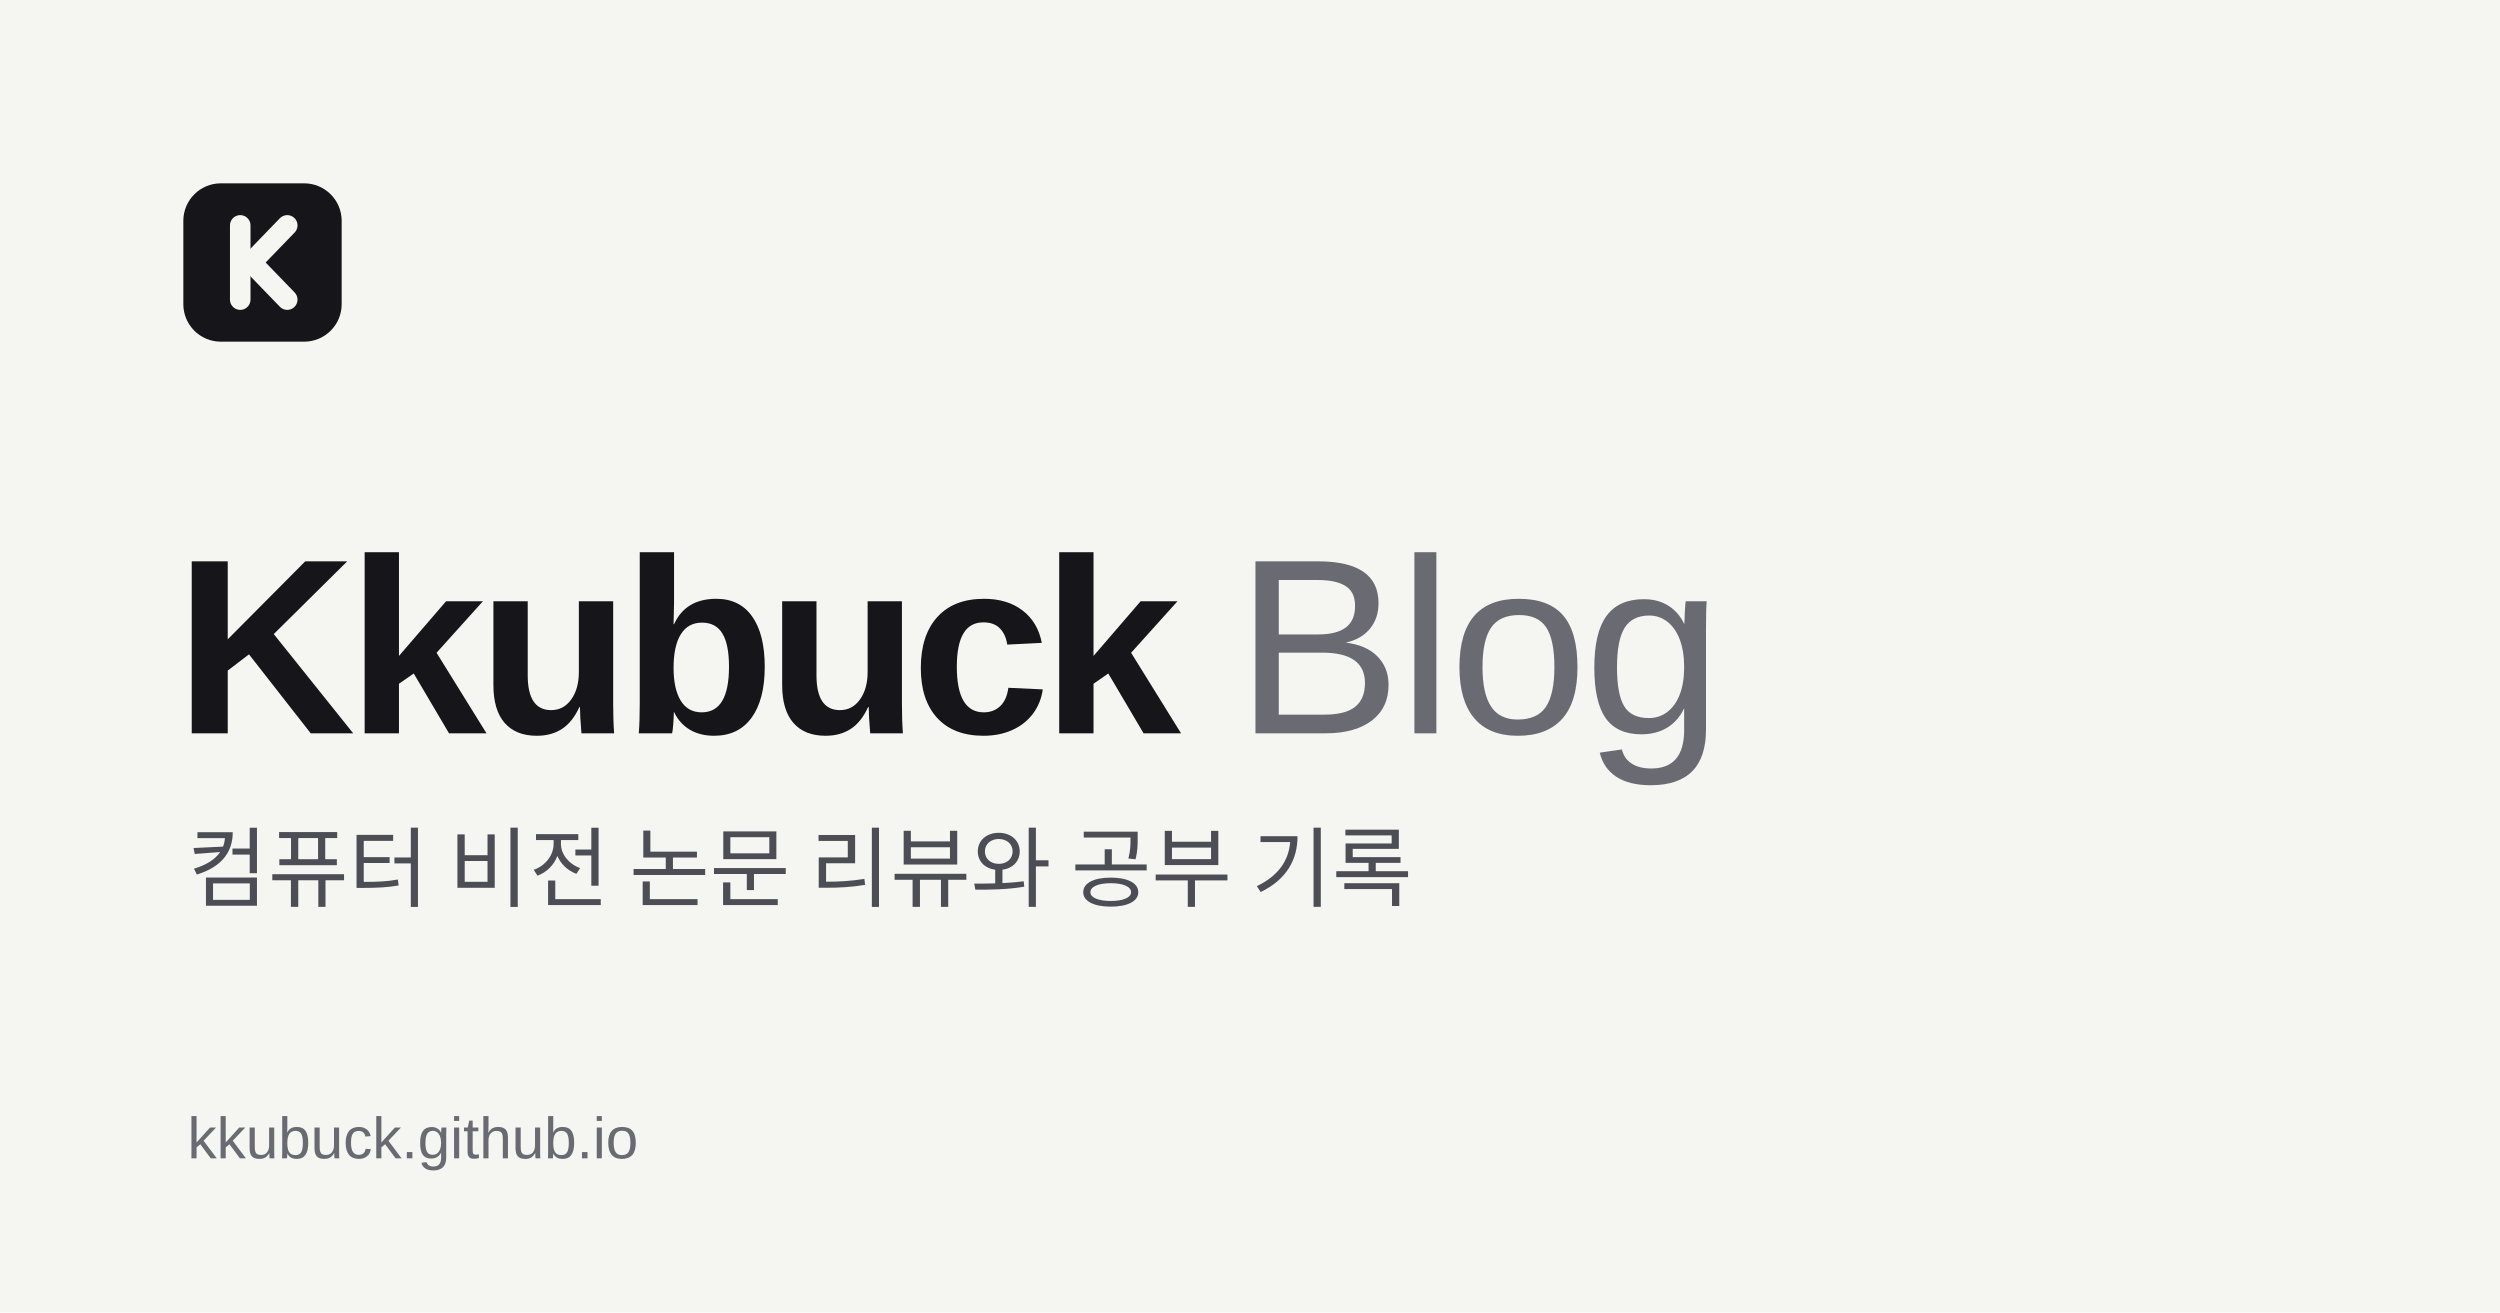
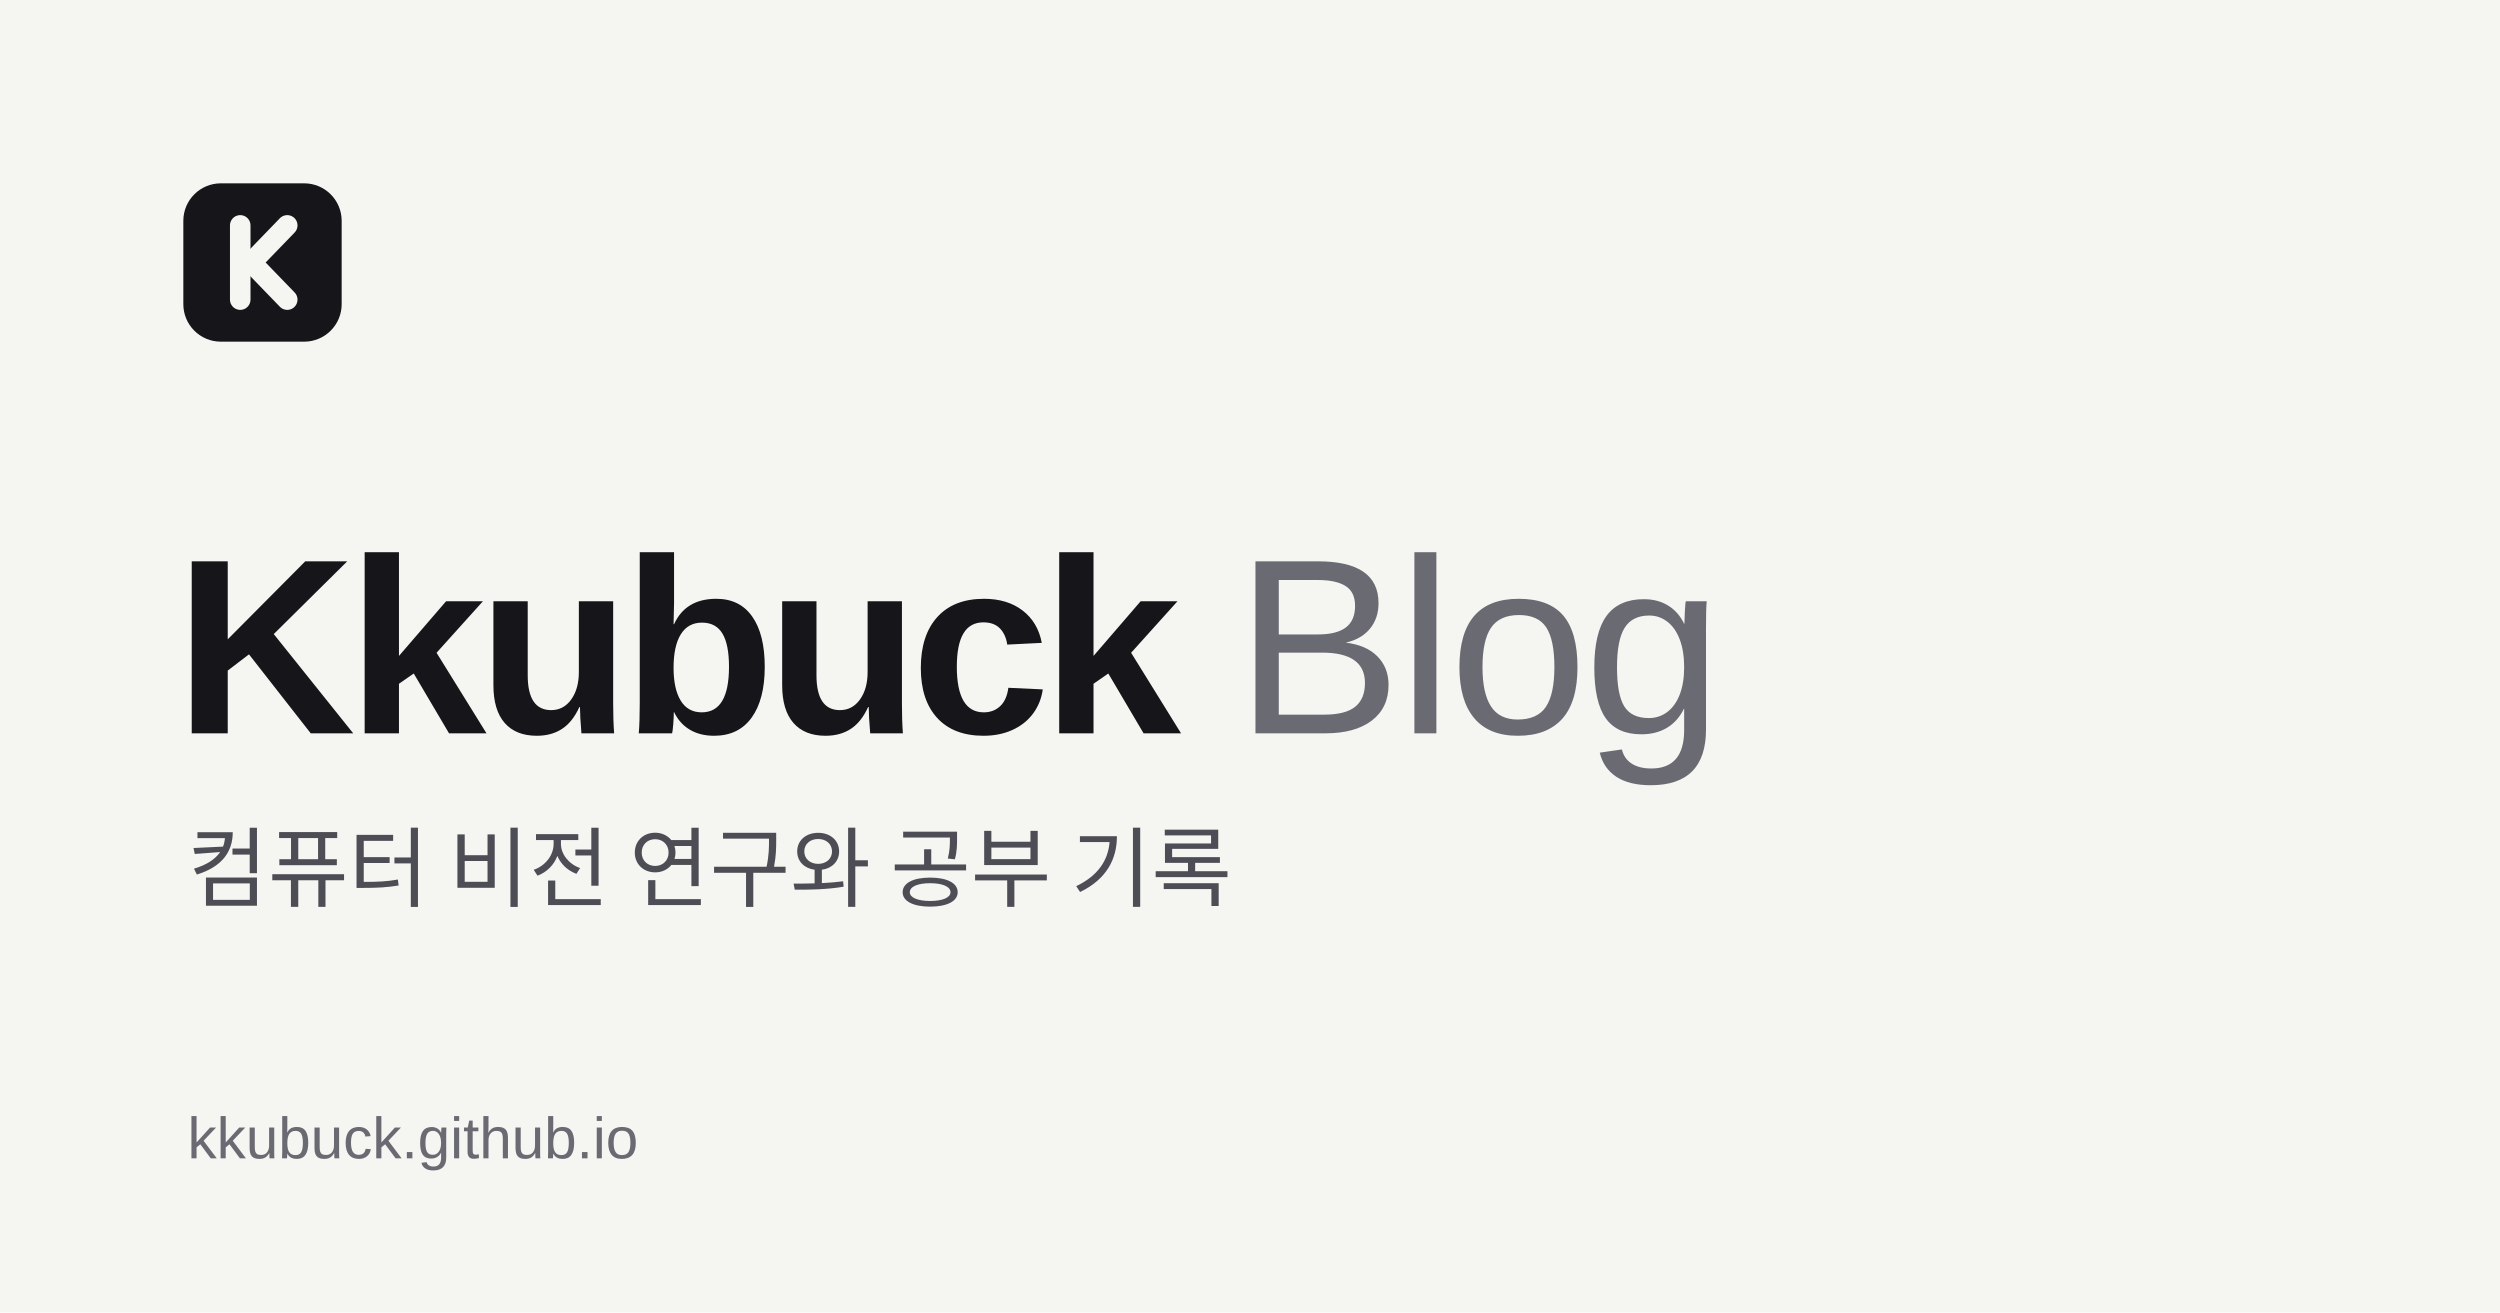
<svg xmlns="http://www.w3.org/2000/svg" width="1200" height="630" viewBox="0 0 1200 630">
  <rect width="1200" height="630" fill="#f5f5f2" />
  <g transform="translate(88 88)">
    <rect width="76" height="76" rx="18" fill="#16161a" />
    <g fill="none" stroke="#f5f5f2" stroke-width="8.3" stroke-linecap="round" stroke-linejoin="round" transform="scale(1.1875)">
      <path d="M23 17v30" />
      <path d="M42 17 27.5 32 42 47" />
    </g>
  </g>
  <text x="84" y="352" font-family="Pretendard, 'Apple SD Gothic Neo', 'Noto Sans KR', 'Helvetica Neue', Arial, sans-serif" font-size="120" font-weight="720" letter-spacing="-4" fill="#16161a">Kkubuck<tspan font-weight="420" letter-spacing="-2" fill="#6a6a72" dx="26">Blog</tspan>
  </text>
-   <text x="90" y="432" font-family="Pretendard, 'Apple SD Gothic Neo', 'Noto Sans KR', sans-serif" font-size="42" font-weight="500" fill="#4d4d55">컴퓨터 비전 논문 리뷰와 공부 기록</text>
+   <text x="90" y="432" font-family="Pretendard, 'Apple SD Gothic Neo', 'Noto Sans KR', sans-serif" font-size="42" font-weight="500" fill="#4d4d55">컴퓨터 비전 연구와 공부 기록</text>
  <text x="90" y="556" font-family="Pretendard, 'Helvetica Neue', Arial, sans-serif" font-size="28" font-weight="500" fill="#6a6a72">kkubuck.github.io</text>
</svg>
